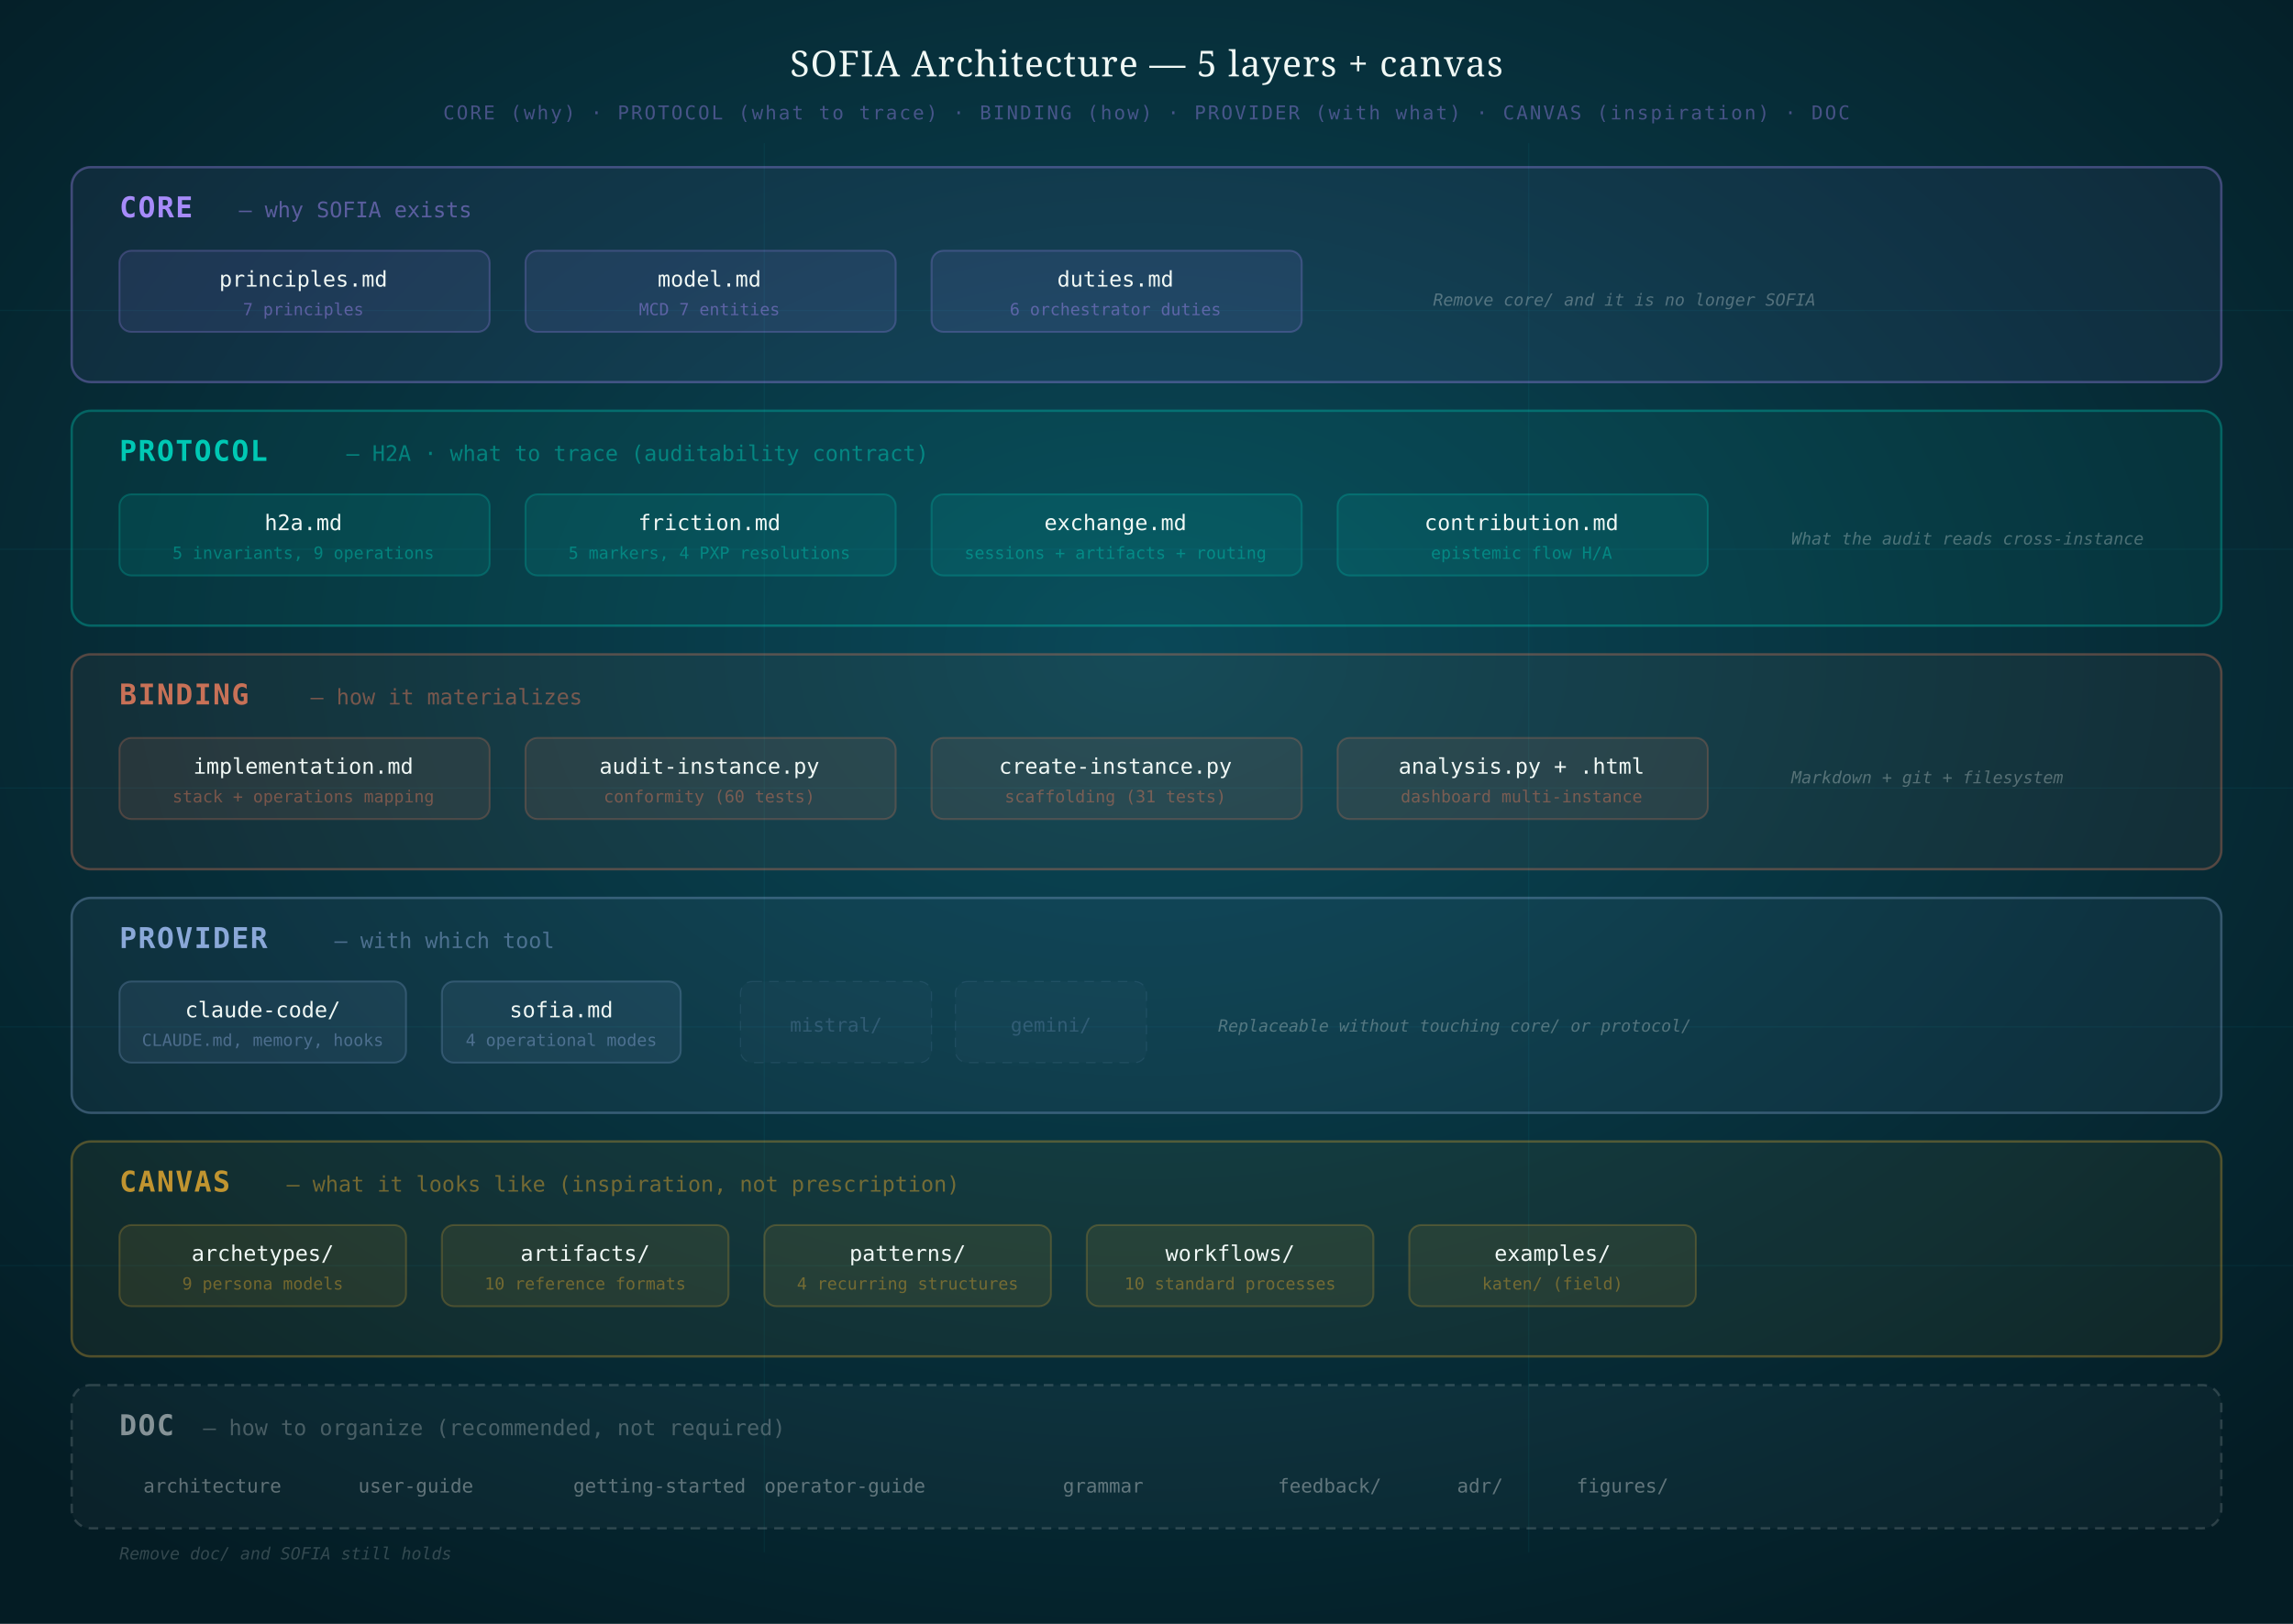
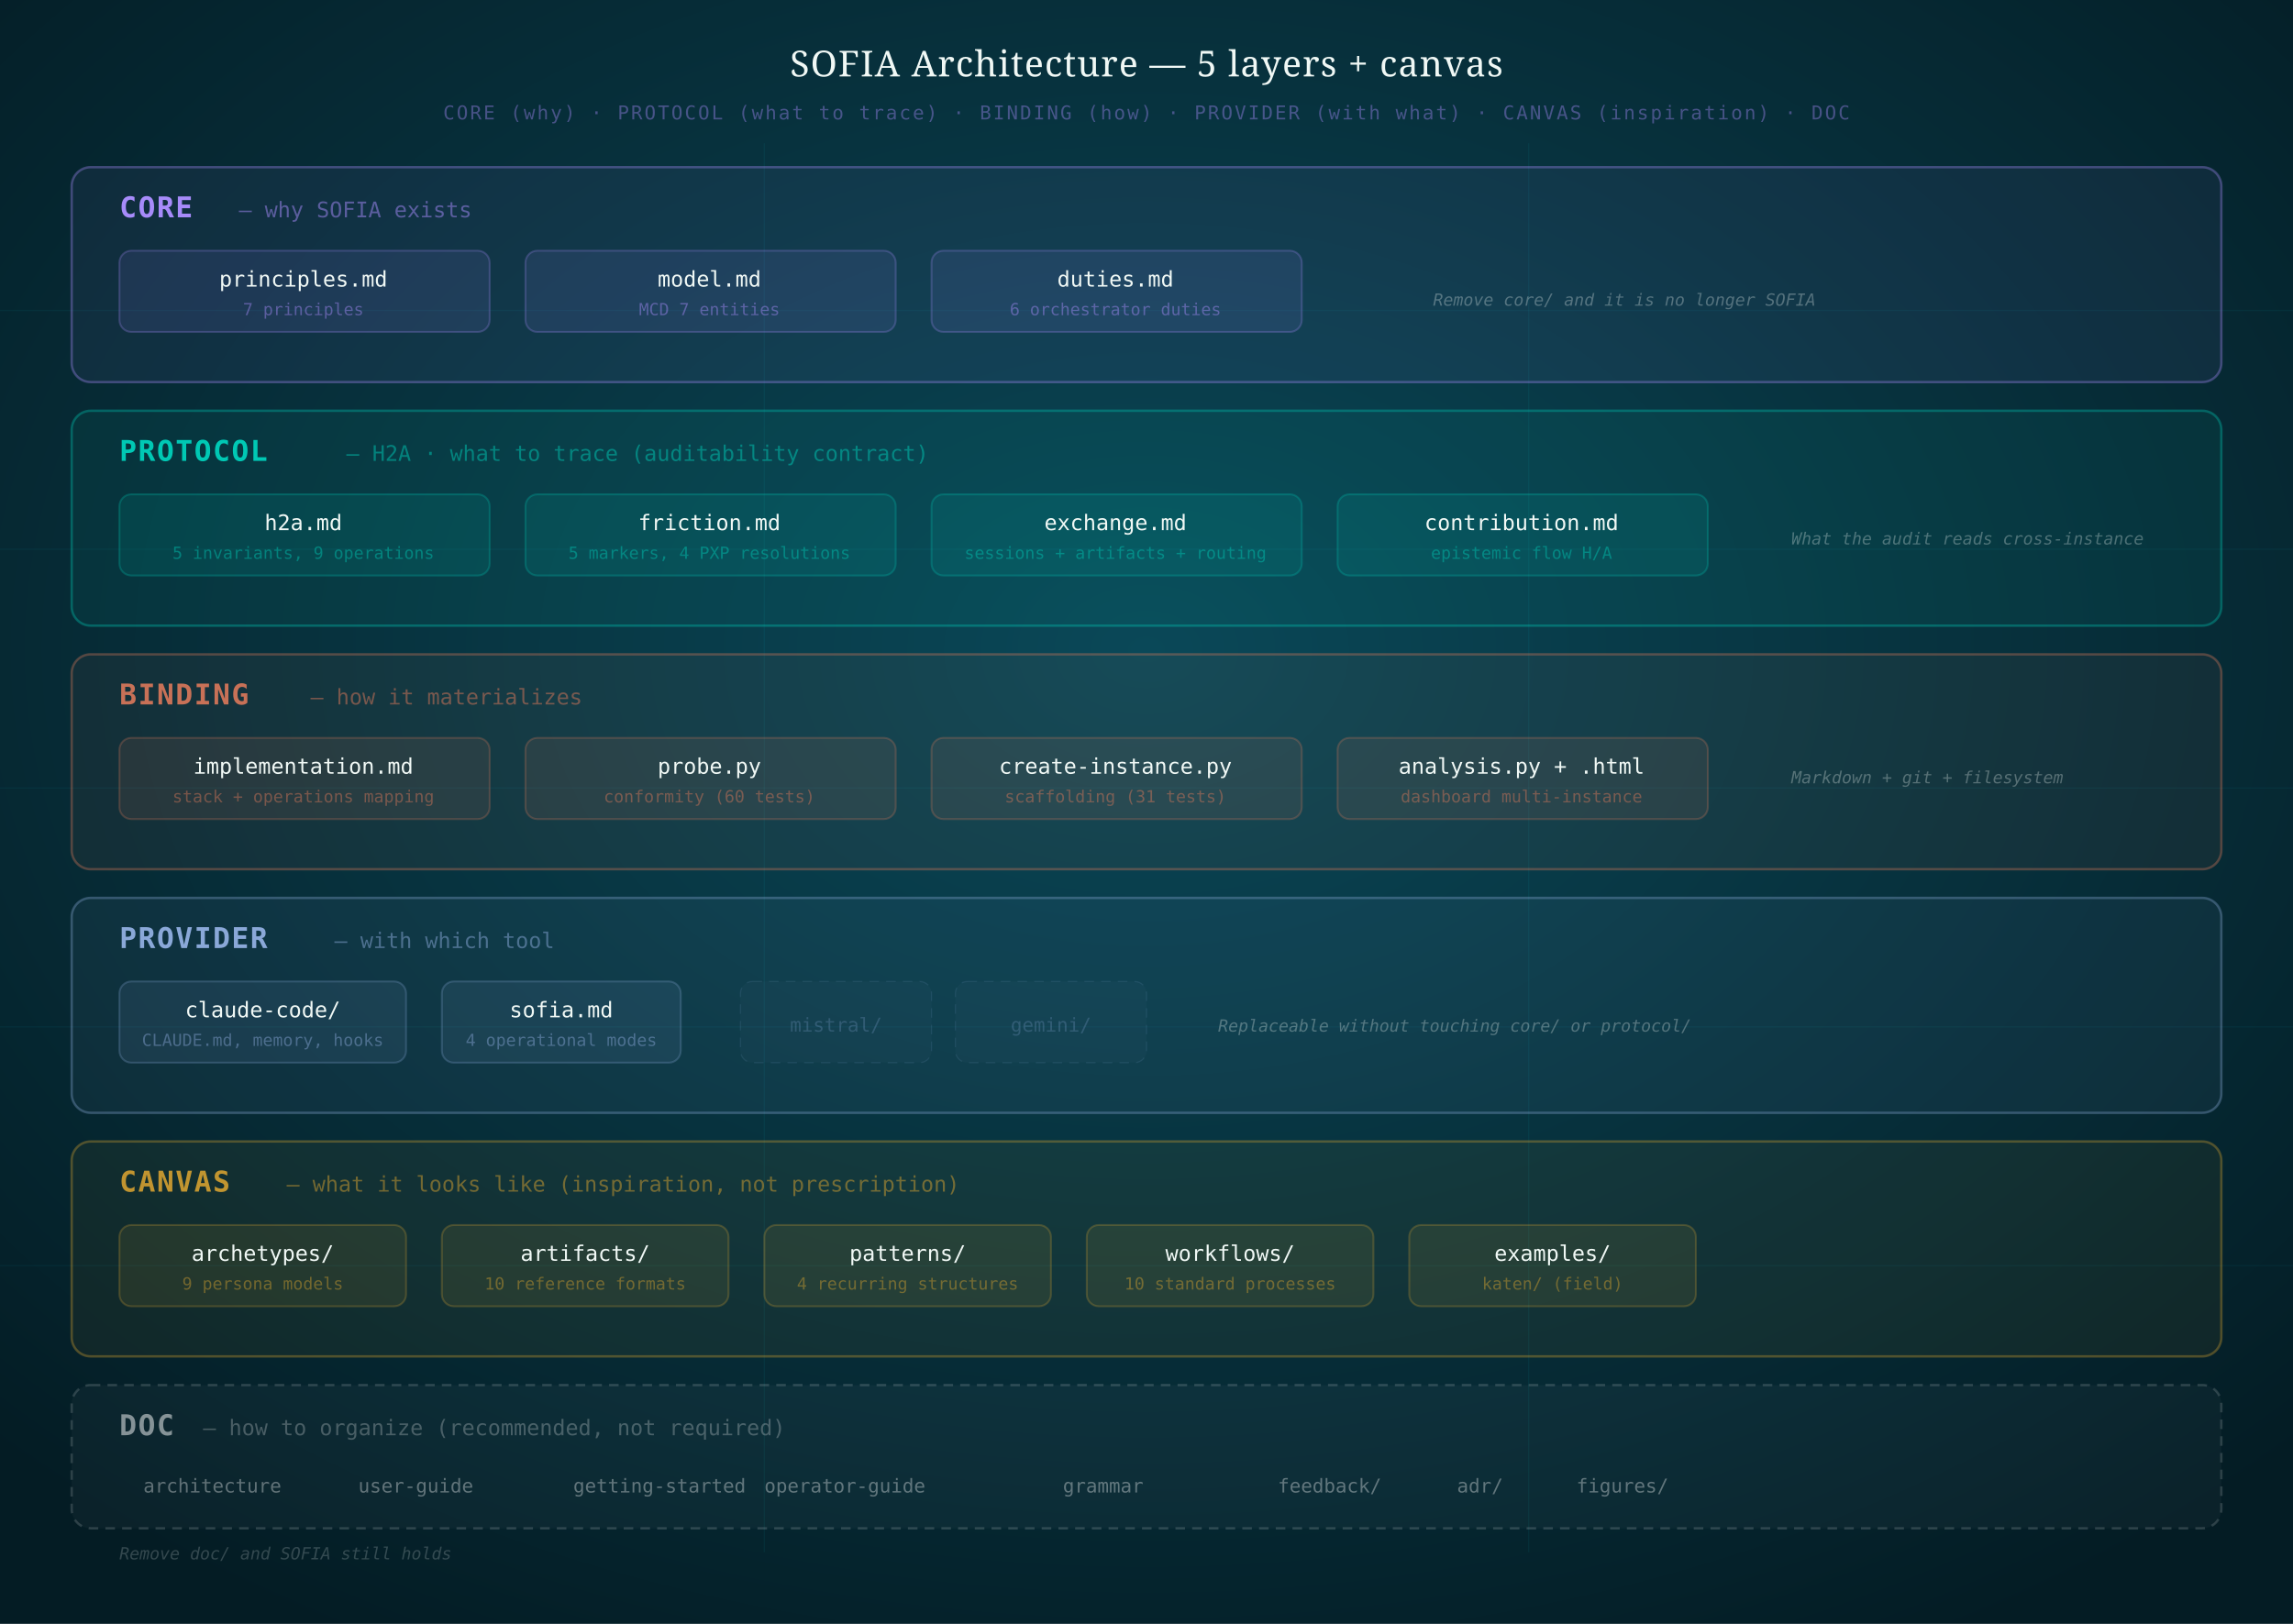
<svg xmlns="http://www.w3.org/2000/svg" viewBox="0 0 960 680" font-family="IBM Plex Mono, monospace">
  <defs>
    <radialGradient id="bg" cx="50%" cy="40%" r="70%">
      <stop offset="0%" stop-color="#0a4858" />
      <stop offset="100%" stop-color="#041c24" />
    </radialGradient>
  </defs>
  <rect width="960" height="680" fill="url(#bg)" />
  <g stroke="rgba(0,200,220,0.06)" stroke-width="0.5">
    <line x1="0" y1="130" x2="960" y2="130" />
    <line x1="0" y1="230" x2="960" y2="230" />
    <line x1="0" y1="330" x2="960" y2="330" />
    <line x1="0" y1="430" x2="960" y2="430" />
    <line x1="0" y1="530" x2="960" y2="530" />
    <line x1="320" y1="60" x2="320" y2="650" />
    <line x1="640" y1="60" x2="640" y2="650" />
  </g>
  <text x="480" y="32" text-anchor="middle" font-family="Georgia, serif" font-size="15" font-weight="300" fill="#f0f8f5" letter-spacing="0.03em">SOFIA Architecture — 5 layers + canvas</text>
  <text x="480" y="50" text-anchor="middle" font-size="8" fill="rgba(167,139,250,0.4)" letter-spacing="0.1em">CORE (why) · PROTOCOL (what to trace) · BINDING (how) · PROVIDER (with what) · CANVAS (inspiration) · DOC</text>
  <rect x="30" y="70" width="900" height="90" rx="8" fill="rgba(167,139,250,0.06)" stroke="rgba(167,139,250,0.35)" stroke-width="1" />
  <text x="50" y="91" font-size="12" font-weight="600" fill="#a78bfa" letter-spacing="0.05em">CORE</text>
  <text x="100" y="91" font-size="9" fill="rgba(167,139,250,0.5)">— why SOFIA exists</text>
  <rect x="50" y="105" width="155" height="34" rx="5" fill="rgba(167,139,250,0.10)" stroke="rgba(167,139,250,0.25)" stroke-width="0.8" />
  <text x="127" y="120" text-anchor="middle" font-size="9" font-weight="500" fill="#f0f8f5">principles.md</text>
  <text x="127" y="132" text-anchor="middle" font-size="7" fill="rgba(167,139,250,0.45)">7 principles</text>
  <rect x="220" y="105" width="155" height="34" rx="5" fill="rgba(167,139,250,0.10)" stroke="rgba(167,139,250,0.25)" stroke-width="0.8" />
  <text x="297" y="120" text-anchor="middle" font-size="9" font-weight="500" fill="#f0f8f5">model.md</text>
  <text x="297" y="132" text-anchor="middle" font-size="7" fill="rgba(167,139,250,0.45)">MCD 7 entities</text>
  <rect x="390" y="105" width="155" height="34" rx="5" fill="rgba(167,139,250,0.10)" stroke="rgba(167,139,250,0.25)" stroke-width="0.8" />
  <text x="467" y="120" text-anchor="middle" font-size="9" font-weight="500" fill="#f0f8f5">duties.md</text>
  <text x="467" y="132" text-anchor="middle" font-size="7" fill="rgba(167,139,250,0.45)">6 orchestrator duties</text>
  <text x="600" y="128" font-size="7" fill="rgba(240,248,245,0.3)" font-style="italic">Remove core/ and it is no longer SOFIA</text>
  <rect x="30" y="172" width="900" height="90" rx="8" fill="rgba(0,200,180,0.06)" stroke="rgba(0,200,180,0.35)" stroke-width="1" />
  <text x="50" y="193" font-size="12" font-weight="600" fill="#00c8b4" letter-spacing="0.05em">PROTOCOL</text>
  <text x="145" y="193" font-size="9" fill="rgba(0,200,180,0.5)">— H2A · what to trace (auditability contract)</text>
  <rect x="50" y="207" width="155" height="34" rx="5" fill="rgba(0,200,180,0.10)" stroke="rgba(0,200,180,0.25)" stroke-width="0.8" />
  <text x="127" y="222" text-anchor="middle" font-size="9" font-weight="500" fill="#f0f8f5">h2a.md</text>
  <text x="127" y="234" text-anchor="middle" font-size="7" fill="rgba(0,200,180,0.45)">5 invariants, 9 operations</text>
  <rect x="220" y="207" width="155" height="34" rx="5" fill="rgba(0,200,180,0.10)" stroke="rgba(0,200,180,0.25)" stroke-width="0.8" />
  <text x="297" y="222" text-anchor="middle" font-size="9" font-weight="500" fill="#f0f8f5">friction.md</text>
  <text x="297" y="234" text-anchor="middle" font-size="7" fill="rgba(0,200,180,0.45)">5 markers, 4 PXP resolutions</text>
  <rect x="390" y="207" width="155" height="34" rx="5" fill="rgba(0,200,180,0.10)" stroke="rgba(0,200,180,0.25)" stroke-width="0.8" />
  <text x="467" y="222" text-anchor="middle" font-size="9" font-weight="500" fill="#f0f8f5">exchange.md</text>
  <text x="467" y="234" text-anchor="middle" font-size="7" fill="rgba(0,200,180,0.45)">sessions + artifacts + routing</text>
  <rect x="560" y="207" width="155" height="34" rx="5" fill="rgba(0,200,180,0.10)" stroke="rgba(0,200,180,0.25)" stroke-width="0.8" />
  <text x="637" y="222" text-anchor="middle" font-size="9" font-weight="500" fill="#f0f8f5">contribution.md</text>
  <text x="637" y="234" text-anchor="middle" font-size="7" fill="rgba(0,200,180,0.45)">epistemic flow H/A</text>
  <text x="750" y="228" font-size="7" fill="rgba(240,248,245,0.3)" font-style="italic">What the audit reads cross-instance</text>
  <rect x="30" y="274" width="900" height="90" rx="8" fill="rgba(220,120,90,0.06)" stroke="rgba(220,120,90,0.35)" stroke-width="1" />
  <text x="50" y="295" font-size="12" font-weight="600" fill="rgba(220,120,90,0.9)" letter-spacing="0.05em">BINDING</text>
  <text x="130" y="295" font-size="9" fill="rgba(220,120,90,0.5)">— how it materializes</text>
  <rect x="50" y="309" width="155" height="34" rx="5" fill="rgba(220,120,90,0.10)" stroke="rgba(220,120,90,0.25)" stroke-width="0.8" />
  <text x="127" y="324" text-anchor="middle" font-size="9" font-weight="500" fill="#f0f8f5">implementation.md</text>
  <text x="127" y="336" text-anchor="middle" font-size="7" fill="rgba(220,120,90,0.45)">stack + operations mapping</text>
  <rect x="220" y="309" width="155" height="34" rx="5" fill="rgba(220,120,90,0.10)" stroke="rgba(220,120,90,0.25)" stroke-width="0.8" />
-   <text x="297" y="324" text-anchor="middle" font-size="9" font-weight="500" fill="#f0f8f5">audit-instance.py</text>
+   <text x="297" y="324" text-anchor="middle" font-size="9" font-weight="500" fill="#f0f8f5">probe.py</text>
  <text x="297" y="336" text-anchor="middle" font-size="7" fill="rgba(220,120,90,0.45)">conformity (60 tests)</text>
  <rect x="390" y="309" width="155" height="34" rx="5" fill="rgba(220,120,90,0.10)" stroke="rgba(220,120,90,0.25)" stroke-width="0.8" />
  <text x="467" y="324" text-anchor="middle" font-size="9" font-weight="500" fill="#f0f8f5">create-instance.py</text>
  <text x="467" y="336" text-anchor="middle" font-size="7" fill="rgba(220,120,90,0.45)">scaffolding (31 tests)</text>
  <rect x="560" y="309" width="155" height="34" rx="5" fill="rgba(220,120,90,0.10)" stroke="rgba(220,120,90,0.25)" stroke-width="0.8" />
  <text x="637" y="324" text-anchor="middle" font-size="9" font-weight="500" fill="#f0f8f5">analysis.py + .html</text>
  <text x="637" y="336" text-anchor="middle" font-size="7" fill="rgba(220,120,90,0.45)">dashboard multi-instance</text>
  <text x="750" y="328" font-size="7" fill="rgba(240,248,245,0.3)" font-style="italic">Markdown + git + filesystem</text>
  <rect x="30" y="376" width="900" height="90" rx="8" fill="rgba(138,168,216,0.06)" stroke="rgba(138,168,216,0.35)" stroke-width="1" />
  <text x="50" y="397" font-size="12" font-weight="600" fill="#8aa8d8" letter-spacing="0.05em">PROVIDER</text>
  <text x="140" y="397" font-size="9" fill="rgba(138,168,216,0.5)">— with which tool</text>
  <rect x="50" y="411" width="120" height="34" rx="5" fill="rgba(138,168,216,0.10)" stroke="rgba(138,168,216,0.25)" stroke-width="0.8" />
  <text x="110" y="426" text-anchor="middle" font-size="9" font-weight="500" fill="#f0f8f5">claude-code/</text>
  <text x="110" y="438" text-anchor="middle" font-size="7" fill="rgba(138,168,216,0.45)">CLAUDE.md, memory, hooks</text>
  <rect x="185" y="411" width="100" height="34" rx="5" fill="rgba(138,168,216,0.10)" stroke="rgba(138,168,216,0.25)" stroke-width="0.8" />
  <text x="235" y="426" text-anchor="middle" font-size="9" font-weight="500" fill="#f0f8f5">sofia.md</text>
  <text x="235" y="438" text-anchor="middle" font-size="7" fill="rgba(138,168,216,0.45)">4 operational modes</text>
  <rect x="310" y="411" width="80" height="34" rx="5" fill="rgba(138,168,216,0.03)" stroke="rgba(138,168,216,0.12)" stroke-width="0.5" stroke-dasharray="4,3" />
  <text x="350" y="432" text-anchor="middle" font-size="8" fill="rgba(138,168,216,0.25)">mistral/</text>
  <rect x="400" y="411" width="80" height="34" rx="5" fill="rgba(138,168,216,0.03)" stroke="rgba(138,168,216,0.12)" stroke-width="0.5" stroke-dasharray="4,3" />
  <text x="440" y="432" text-anchor="middle" font-size="8" fill="rgba(138,168,216,0.25)">gemini/</text>
  <text x="510" y="432" font-size="7" fill="rgba(240,248,245,0.3)" font-style="italic">Replaceable without touching core/ or protocol/</text>
  <rect x="30" y="478" width="900" height="90" rx="8" fill="rgba(212,160,48,0.06)" stroke="rgba(212,160,48,0.35)" stroke-width="1" />
  <text x="50" y="499" font-size="12" font-weight="600" fill="rgba(212,160,48,0.9)" letter-spacing="0.05em">CANVAS</text>
  <text x="120" y="499" font-size="9" fill="rgba(212,160,48,0.5)">— what it looks like (inspiration, not prescription)</text>
  <rect x="50" y="513" width="120" height="34" rx="5" fill="rgba(212,160,48,0.10)" stroke="rgba(212,160,48,0.25)" stroke-width="0.8" />
  <text x="110" y="528" text-anchor="middle" font-size="9" font-weight="500" fill="#f0f8f5">archetypes/</text>
  <text x="110" y="540" text-anchor="middle" font-size="7" fill="rgba(212,160,48,0.45)">9 persona models</text>
  <rect x="185" y="513" width="120" height="34" rx="5" fill="rgba(212,160,48,0.10)" stroke="rgba(212,160,48,0.25)" stroke-width="0.8" />
  <text x="245" y="528" text-anchor="middle" font-size="9" font-weight="500" fill="#f0f8f5">artifacts/</text>
  <text x="245" y="540" text-anchor="middle" font-size="7" fill="rgba(212,160,48,0.45)">10 reference formats</text>
  <rect x="320" y="513" width="120" height="34" rx="5" fill="rgba(212,160,48,0.10)" stroke="rgba(212,160,48,0.25)" stroke-width="0.8" />
  <text x="380" y="528" text-anchor="middle" font-size="9" font-weight="500" fill="#f0f8f5">patterns/</text>
  <text x="380" y="540" text-anchor="middle" font-size="7" fill="rgba(212,160,48,0.45)">4 recurring structures</text>
  <rect x="455" y="513" width="120" height="34" rx="5" fill="rgba(212,160,48,0.10)" stroke="rgba(212,160,48,0.25)" stroke-width="0.8" />
  <text x="515" y="528" text-anchor="middle" font-size="9" font-weight="500" fill="#f0f8f5">workflows/</text>
  <text x="515" y="540" text-anchor="middle" font-size="7" fill="rgba(212,160,48,0.45)">10 standard processes</text>
  <rect x="590" y="513" width="120" height="34" rx="5" fill="rgba(212,160,48,0.10)" stroke="rgba(212,160,48,0.25)" stroke-width="0.8" />
  <text x="650" y="528" text-anchor="middle" font-size="9" font-weight="500" fill="#f0f8f5">examples/</text>
  <text x="650" y="540" text-anchor="middle" font-size="7" fill="rgba(212,160,48,0.45)">katen/ (field)</text>
  <rect x="30" y="580" width="900" height="60" rx="8" fill="rgba(255,255,255,0.03)" stroke="rgba(255,255,255,0.15)" stroke-width="1" stroke-dasharray="4,3" />
  <text x="50" y="601" font-size="12" font-weight="600" fill="rgba(255,255,255,0.5)" letter-spacing="0.05em">DOC</text>
  <text x="85" y="601" font-size="9" fill="rgba(255,255,255,0.25)">— how to organize (recommended, not required)</text>
  <text x="60" y="625" font-size="8" fill="rgba(255,255,255,0.35)">architecture</text>
  <text x="150" y="625" font-size="8" fill="rgba(255,255,255,0.35)">user-guide</text>
  <text x="240" y="625" font-size="8" fill="rgba(255,255,255,0.35)">getting-started</text>
  <text x="320" y="625" font-size="8" fill="rgba(255,255,255,0.35)">operator-guide</text>
  <text x="445" y="625" font-size="8" fill="rgba(255,255,255,0.35)">grammar</text>
  <text x="535" y="625" font-size="8" fill="rgba(255,255,255,0.35)">feedback/</text>
  <text x="610" y="625" font-size="8" fill="rgba(255,255,255,0.35)">adr/</text>
  <text x="660" y="625" font-size="8" fill="rgba(255,255,255,0.35)">figures/</text>
  <text x="50" y="653" font-size="7" fill="rgba(240,248,245,0.2)" font-style="italic">Remove doc/ and SOFIA still holds</text>
</svg>
